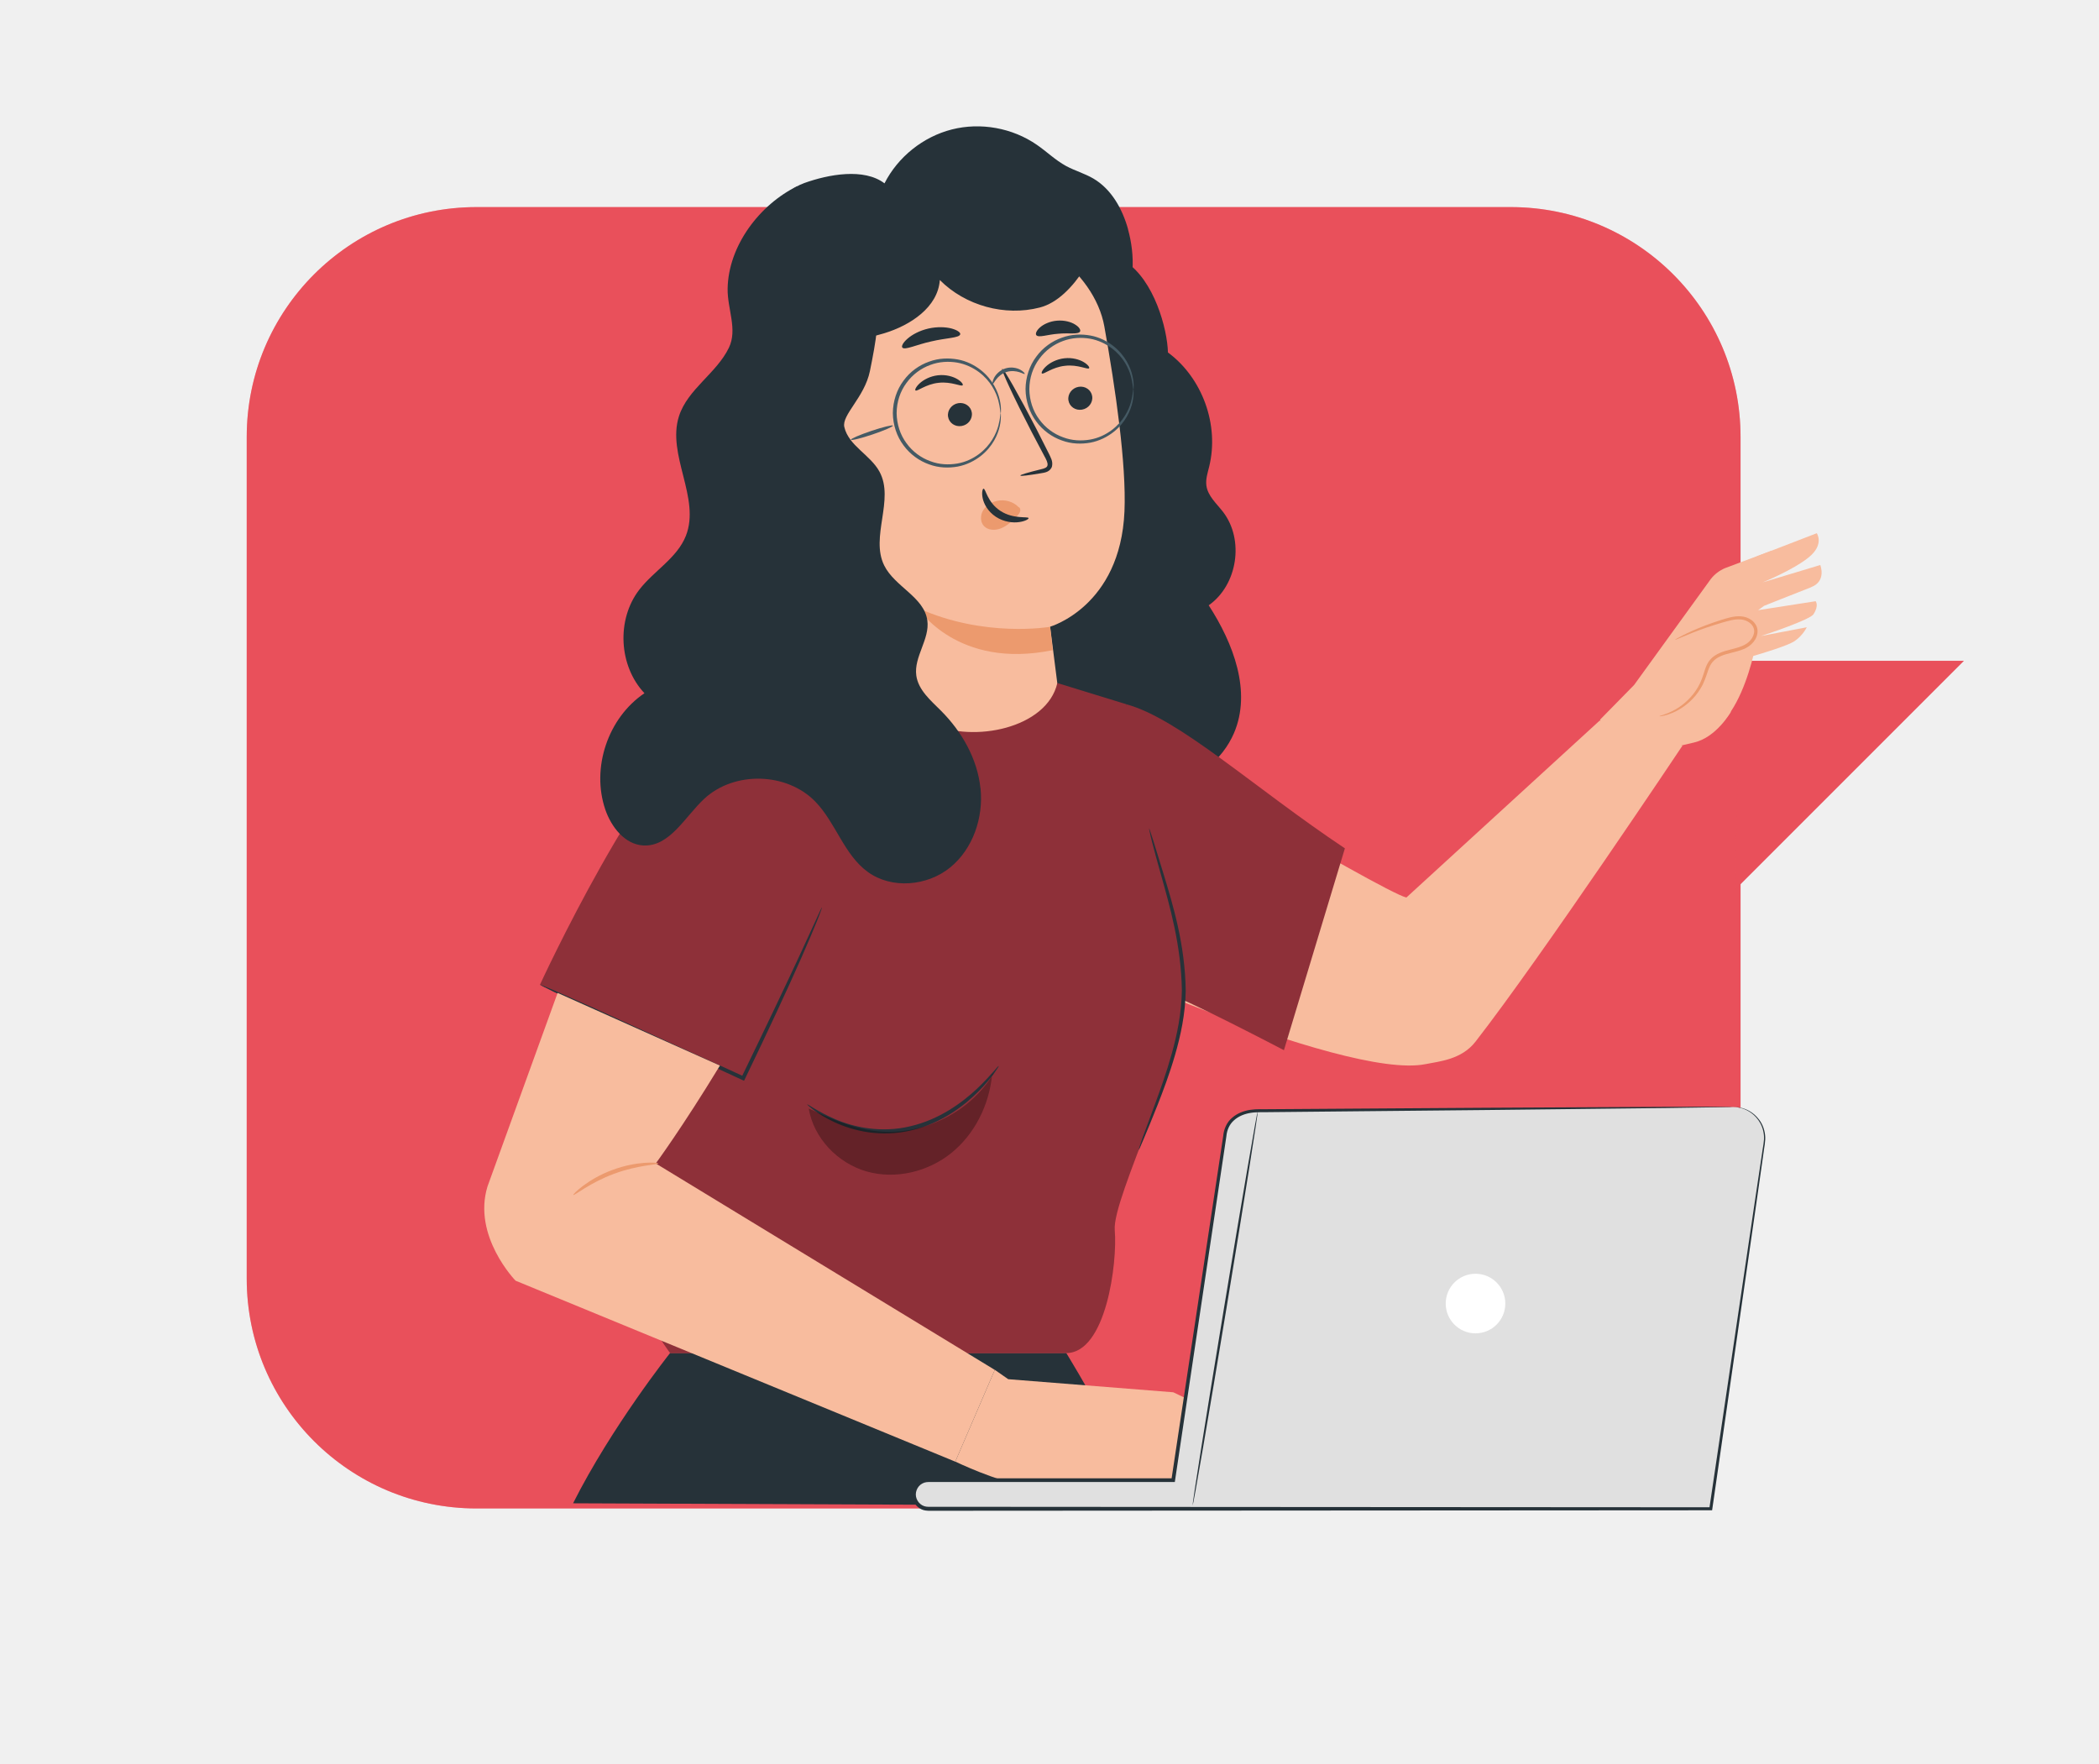
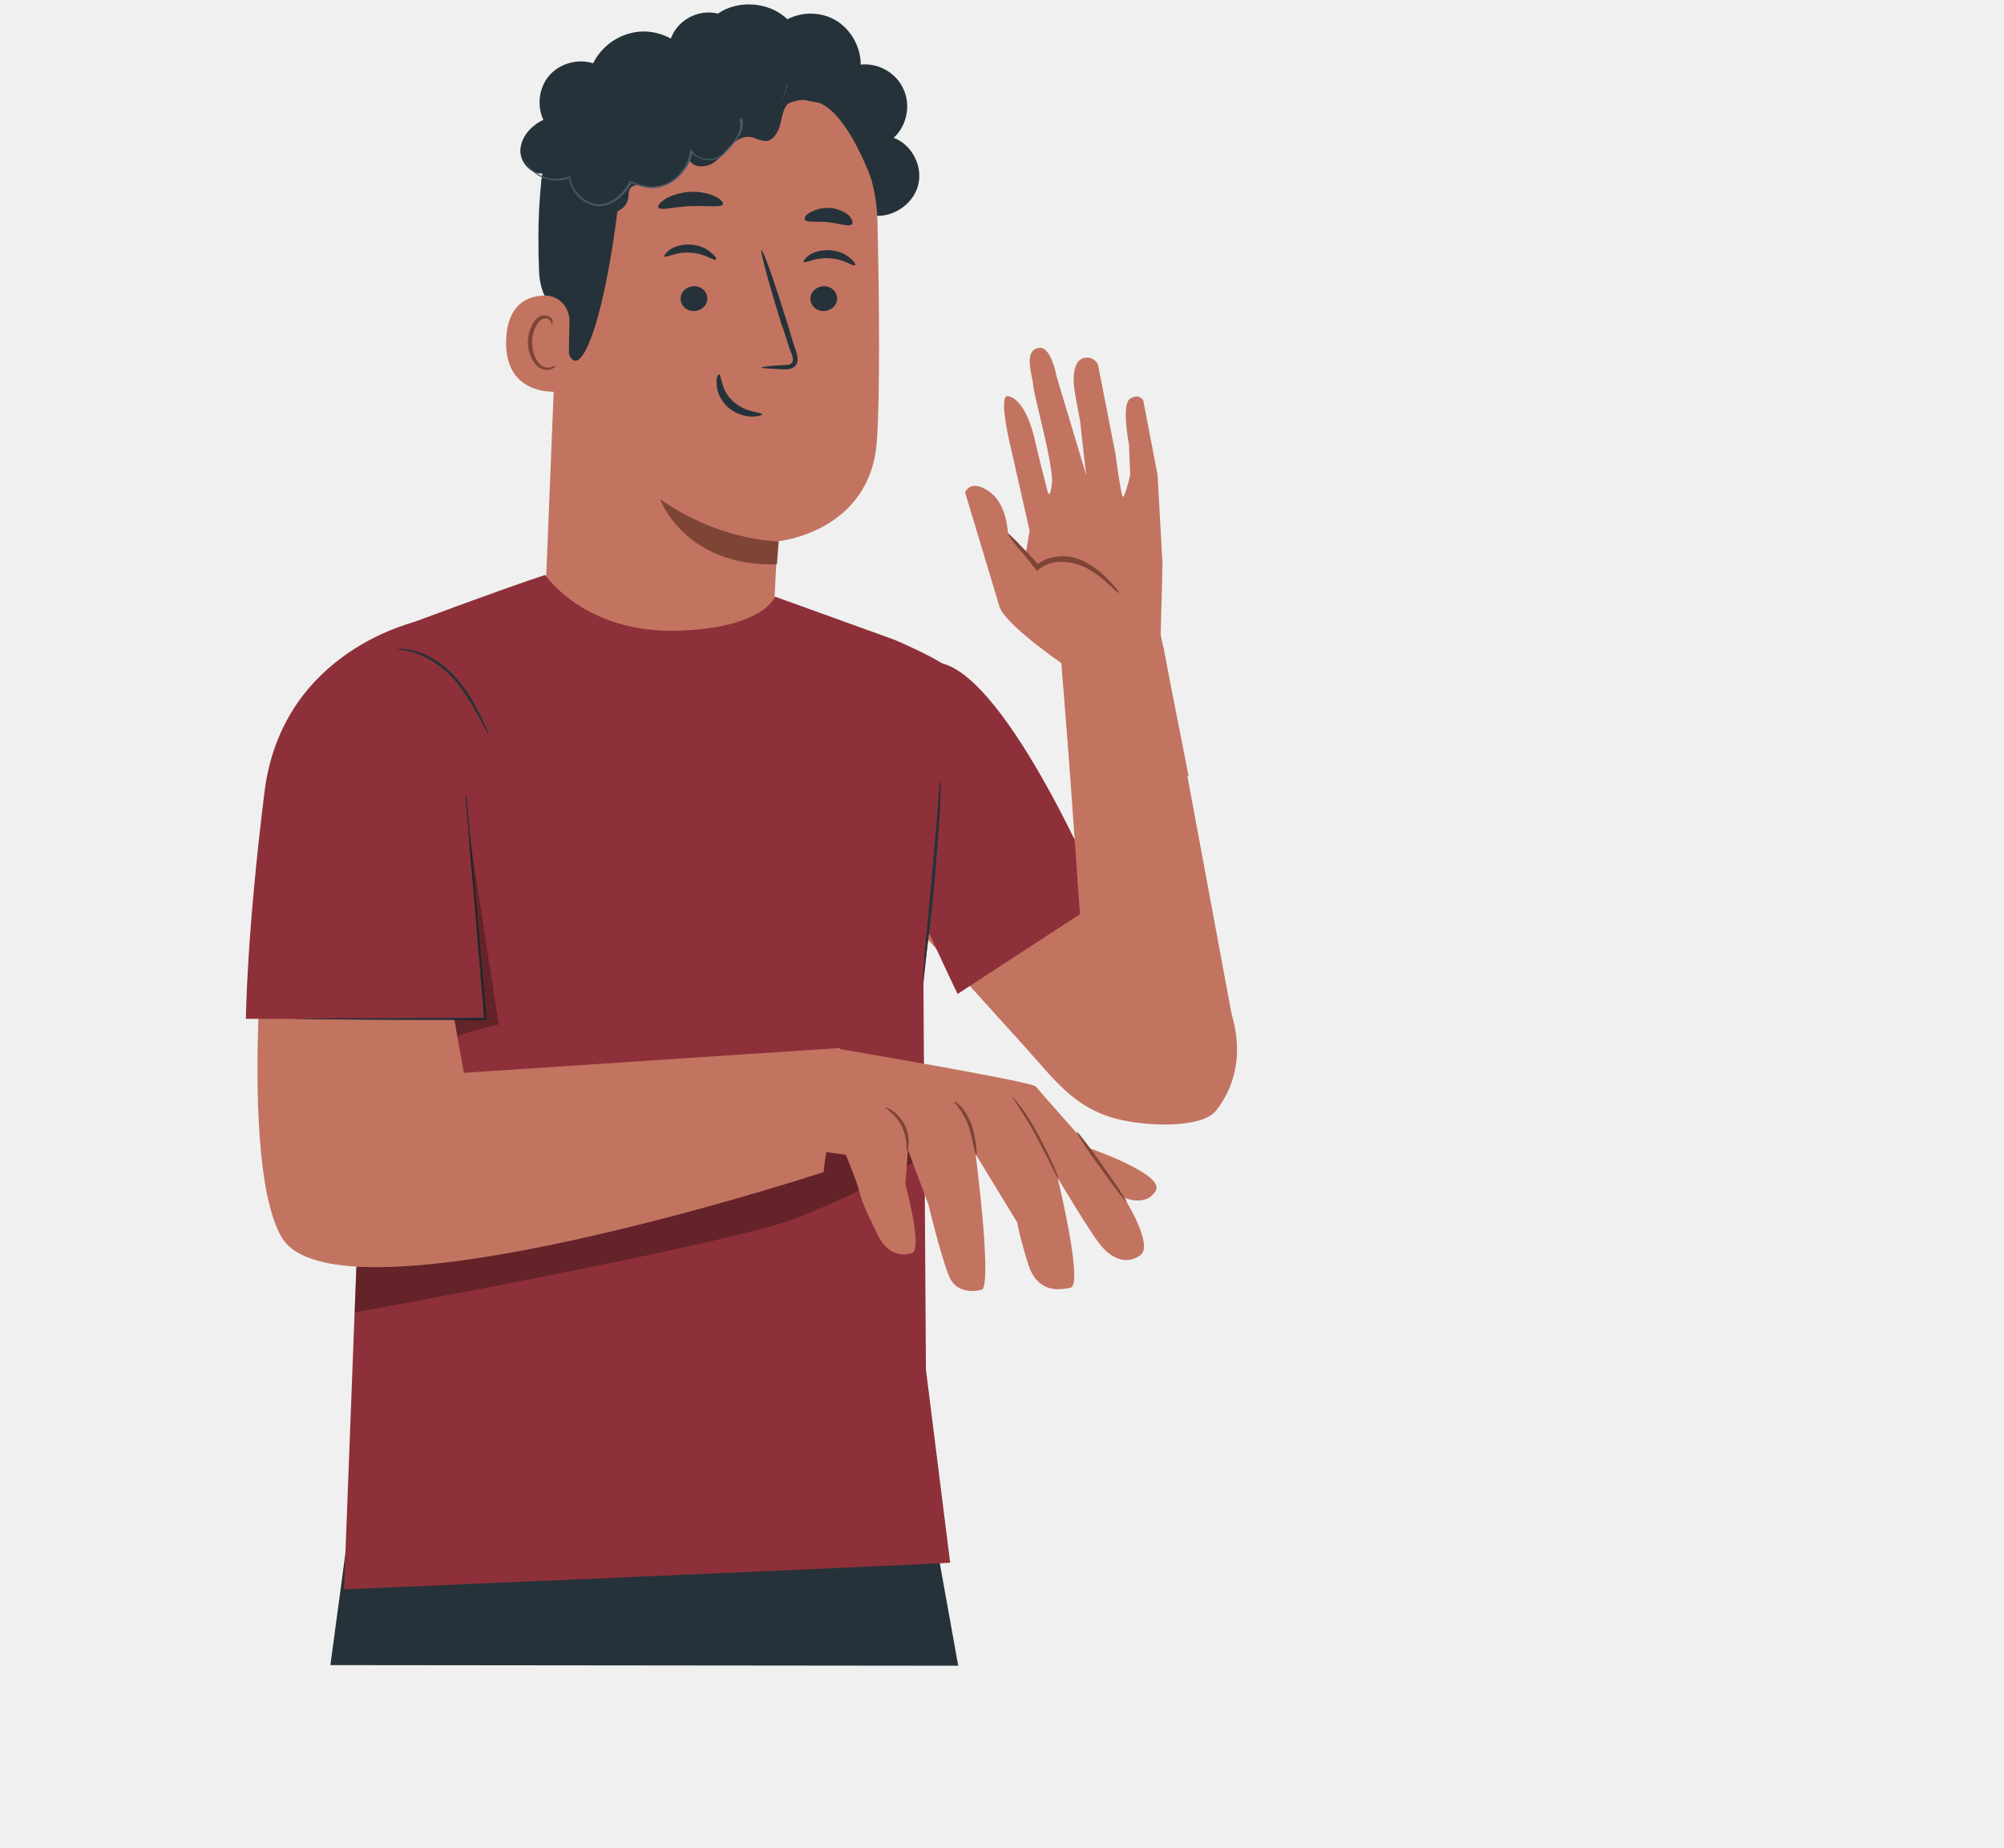
- <svg xmlns="http://www.w3.org/2000/svg" viewBox="0 0 354.33 297.64">
-   <defs>
-     <style>.c{fill:#f8bc9e;}.d{fill:#e9505b;}.e{fill:#fff;}.f{fill:#ec9a6e;}.g{fill:#8e3039;}.h{fill:#e0e0e0;}.i{fill:#455a64;}.j{fill:#263239;}.k{opacity:.3;}.l{opacity:.4;}</style>
-   </defs>
-   <g id="a">
+ <svg xmlns="http://www.w3.org/2000/svg" version="1.1" x="0px" y="0px" viewBox="0 0 322.7 297.6" style="enable-background:new 0 0 322.7 297.6;" xml:space="preserve">
+   <style type="text/css">
+ 	.st0{fill:#834F45;}
+ 	.st1{fill:#263239;}
+ 	.st2{fill:#F8BC9E;}
+ 	.st3{fill:#EC9A6E;}
+ 	.st4{fill:#455A64;}
+ 	.st5{fill:#F5F4F5;}
+ 	.st6{fill:#E0E0E0;}
+ 	.st7{fill:none;stroke:#444C52;stroke-miterlimit:10;}
+ 	.st8{fill:#E9505B;}
+ 	.st9{opacity:0.4;}
+ 	.st10{fill:#010202;}
+ 	.st11{fill:#FBFBFB;}
+ 	.st12{opacity:0.3;}
+ 	.st13{fill:#EE7160;}
+ 	.st14{fill:#8E3039;}
+ 	.st15{fill:#EBEBEB;}
+ 	.st16{fill:#C27461;}
+ 	.st17{fill:#7E4436;}
+ 	.st18{opacity:0.3;fill:#8E3039;}
+ 	.st19{opacity:0.3;fill:#010202;}
+ 	.st20{fill:#5B342F;}
+ 	.st21{fill:#A56A5F;}
+ 	.st22{fill:#83544C;}
+ 	.st23{fill:#FFFFFF;}
+ </style>
+   <g id="Ebene_1">
    <g>
-       <rect class="d" x="41.65" y="34.96" width="252.17" height="219.68" rx="38.79" ry="38.79" />
-       <g class="l">
-         <rect class="d" x="41.65" y="34.96" width="252.17" height="219.68" rx="38.79" ry="38.79" />
-       </g>
-       <g>
-         <polygon class="d" points="293.75 111.55 331.52 111.55 292.9 150.17 293.75 111.55" />
-         <g class="l">
-           <polygon class="d" points="293.75 111.55 331.52 111.55 292.9 150.17 293.75 111.55" />
-         </g>
-       </g>
-     </g>
-     <path class="c" d="M199.67,128.44s6.52,2.08,10.49,9.12c3.94,6.98,2.89,10.42,1.86,14.55-1.03,4.12-2.85,12.31-2.95,11.78-.1-.53-9.4-35.45-9.4-35.45Z" />
-     <g>
-       <path class="j" d="M190.43,38.71c-.95-3.43-2.81-6.79-5.88-8.58-1.46-.85-3.11-1.31-4.59-2.11-1.79-.97-3.26-2.43-4.94-3.58-4.12-2.85-9.48-3.82-14.33-2.59-4.85,1.23-9.11,4.63-11.38,9.1-3.46-2.63-9.45-1.52-13.54-.05-4.09,1.47-7.51,6.34-8.49,10.58l19.18,5.8c3.84,4.19,8.1,8.08,13.1,10.79,5,2.71,10.8,4.17,16.42,3.32,5.62-.85,10.98-4.21,13.52-9.3,2.04-4.09,2.14-8.97,.92-13.37Z" />
-       <path class="j" d="M204.04,102.18c4.87-3.41,6.05-11.07,2.41-15.78-1.08-1.4-2.56-2.67-2.8-4.42-.15-1.08,.21-2.15,.47-3.21,1.73-7.03-1.14-14.97-6.96-19.27-.1-3.93-2.3-12.24-7.29-15.42l-22.66,3.18c1.03,23.87,.96,47.78-.21,71.64-.18,3.66-.31,7.59,1.69,10.66,2.84,4.35,8.75,5.25,13.94,5.39,4.96,.13,10.03-.09,14.71-1.73,4.69-1.64,9-4.89,10.96-9.45,3.02-7.02-.1-15.18-4.26-21.59Z" />
-       <path class="c" d="M134.92,53.91l-.69-5.08,29.91-9.33c9.31-2.08,20.59,6.19,22.28,15.59,1.87,10.44,3.74,23.25,3.4,31.24-.69,16.06-12.55,19.46-12.55,19.46l1.21,9.52c1.23,9.64-5.59,18.44-15.22,19.67h0c-9.61,1.23-18.41-5.55-19.67-15.15l-8.68-65.91Z" />
-       <path class="j" d="M184.37,66.89c.16,1.06-.61,2.08-1.72,2.26-1.11,.19-2.13-.52-2.29-1.58-.16-1.06,.61-2.08,1.71-2.27,1.11-.19,2.14,.52,2.3,1.58Z" />
-       <path class="j" d="M183.85,62.16c-.22,.29-1.88-.67-4.06-.41-2.18,.22-3.65,1.53-3.91,1.29-.13-.1,.07-.61,.71-1.2,.63-.58,1.74-1.21,3.09-1.36,1.36-.15,2.55,.22,3.27,.65,.73,.44,1.01,.89,.9,1.02Z" />
-       <path class="j" d="M164.05,69.65c.16,1.06-.61,2.08-1.72,2.26-1.11,.19-2.13-.52-2.29-1.58-.16-1.06,.61-2.08,1.71-2.27,1.11-.19,2.14,.52,2.3,1.58Z" />
-       <path class="j" d="M162.51,65.03c-.22,.29-1.89-.66-4.06-.41-2.18,.22-3.65,1.53-3.91,1.29-.13-.1,.07-.61,.71-1.2,.63-.58,1.74-1.21,3.09-1.36,1.36-.15,2.55,.22,3.27,.65,.73,.44,1.01,.89,.9,1.02Z" />
-       <path class="j" d="M172.26,80.26c-.02-.12,1.3-.51,3.46-1.04,.55-.12,1.06-.29,1.11-.68,.08-.42-.22-.99-.56-1.6-.68-1.29-1.39-2.63-2.13-4.04-2.98-5.76-5.2-10.53-4.96-10.64,.23-.12,2.83,4.46,5.81,10.22,.72,1.42,1.41,2.78,2.06,4.08,.28,.61,.73,1.28,.54,2.15-.1,.43-.48,.78-.82,.92-.34,.15-.66,.19-.93,.24-2.19,.37-3.56,.54-3.58,.42Z" />
-       <path class="f" d="M177.27,105.81s-11.07,1.93-22.31-3.17c0,0,6.6,10.43,22.75,7.11l-.44-3.93Z" />
-       <path class="f" d="M171.95,85.61c-.9-.94-2.34-1.36-3.68-1.05-.93,.21-1.83,.78-2.32,1.61-.49,.83-.48,1.94,.13,2.61,.68,.76,1.93,.81,2.94,.39,1.01-.41,1.82-1.2,2.59-1.98,.21-.22,.43-.44,.55-.72,.12-.27,.11-.62-.1-.81" />
-       <path class="j" d="M166.03,82.5c.35-.06,.63,2.3,2.84,3.74,2.21,1.45,4.7,.9,4.76,1.22,.05,.14-.51,.52-1.57,.67-1.04,.16-2.6,0-3.95-.89-1.35-.89-2.04-2.2-2.23-3.16-.2-.98,0-1.59,.16-1.6Z" />
-       <path class="j" d="M162.09,56.44c-.15,.62-2.35,.59-4.87,1.19-2.53,.55-4.5,1.54-4.9,1.04-.18-.24,.11-.83,.88-1.5,.76-.67,2.01-1.36,3.53-1.71,1.51-.34,2.95-.26,3.92,0,.98,.27,1.51,.68,1.45,.97Z" />
-       <path class="j" d="M182.33,55.96c-.33,.54-1.88,.2-3.69,.38-1.81,.12-3.29,.72-3.7,.24-.18-.23,0-.76,.61-1.3,.6-.54,1.66-1.05,2.9-1.15,1.24-.1,2.37,.22,3.05,.66,.7,.43,.96,.92,.82,1.18Z" />
-       <path class="j" d="M138.31,38.07c-3.1,1.02-6.6,9.48-5.69,12.61s3.83,5.41,6.99,6.21c3.16,.8,6.52,.32,9.65-.63,4.41-1.34,9.07-4.38,9.39-8.99,4.3,4.33,10.97,6.17,16.88,4.64,5.91-1.53,10.3-10.57,11.96-16.45l-49.17,2.61Z" />
-       <path class="i" d="M168.92,69.74c-.07,0-.04-.8-.4-2.15-.36-1.33-1.26-3.28-3.27-4.78-.99-.73-2.24-1.35-3.67-1.6-1.42-.24-3.03-.18-4.55,.4-1.52,.55-2.97,1.59-4,3.02-1.06,1.41-1.66,3.23-1.67,5.1,.02,1.87,.61,3.69,1.67,5.1,1.03,1.43,2.48,2.47,4.01,3.02,1.52,.59,3.13,.64,4.55,.4,1.43-.24,2.68-.86,3.67-1.6,2-1.5,2.91-3.45,3.27-4.78,.36-1.36,.33-2.16,.4-2.15,.02,0,.03,.2,.03,.57,0,.38-.04,.94-.19,1.64-.3,1.38-1.16,3.45-3.24,5.07-1.03,.79-2.33,1.47-3.85,1.76-1.51,.27-3.21,.24-4.84-.37-1.63-.57-3.19-1.67-4.31-3.2-1.14-1.51-1.79-3.46-1.81-5.47,.02-2.01,.67-3.96,1.81-5.47,1.11-1.53,2.67-2.63,4.31-3.2,1.63-.61,3.34-.64,4.84-.37,1.52,.28,2.82,.96,3.85,1.76,2.07,1.62,2.94,3.69,3.24,5.07,.16,.7,.2,1.26,.2,1.64,0,.38-.01,.57-.03,.57Z" />
-       <path class="i" d="M191.32,65.7c-.07,0-.04-.8-.4-2.15-.36-1.33-1.26-3.28-3.27-4.78-.99-.73-2.24-1.35-3.67-1.6-1.42-.24-3.03-.18-4.55,.4-1.52,.55-2.97,1.59-4,3.02-1.06,1.41-1.66,3.23-1.67,5.1,.02,1.87,.61,3.69,1.67,5.1,1.03,1.43,2.48,2.47,4.01,3.02,1.52,.59,3.13,.64,4.55,.4,1.43-.24,2.68-.86,3.67-1.6,2-1.5,2.91-3.45,3.27-4.78,.36-1.36,.33-2.16,.4-2.15,.02,0,.03,.2,.03,.57,0,.38-.04,.94-.19,1.64-.3,1.38-1.16,3.45-3.24,5.07-1.03,.79-2.33,1.47-3.85,1.76-1.51,.27-3.21,.24-4.84-.37-1.63-.57-3.19-1.67-4.31-3.2-1.14-1.51-1.79-3.46-1.81-5.47,.02-2.01,.67-3.96,1.81-5.47,1.11-1.53,2.67-2.63,4.31-3.2,1.63-.61,3.34-.64,4.84-.37,1.52,.28,2.82,.96,3.85,1.76,2.07,1.62,2.94,3.69,3.24,5.07,.16,.7,.2,1.26,.2,1.64,0,.38-.01,.57-.03,.57Z" />
-       <path class="i" d="M167.59,64.81c-.08-.02-.09-.43,.21-1.01,.29-.57,.95-1.3,1.93-1.61,.99-.31,1.94-.08,2.5,.22,.58,.31,.8,.66,.75,.71-.06,.07-.38-.13-.92-.3-.54-.17-1.34-.28-2.14-.03-.8,.25-1.4,.79-1.74,1.24-.35,.45-.5,.8-.59,.77Z" />
-       <path class="i" d="M150.73,71.85c.06,.16-1.48,.83-3.44,1.49-1.96,.66-3.6,1.06-3.64,.89-.05-.17,1.49-.83,3.44-1.49,1.95-.65,3.58-1.05,3.64-.89Z" />
-     </g>
-     <g>
-       <path class="c" d="M305.75,99.11c2.62-1.01,1.53-3.73,1.53-3.73l-9.72,2.93s5.16-2.09,7.8-4.25c2.64-2.16,1.33-4.05,1.33-4.05l-10.02,3.87-5.66,3.34-14.18,21.65s11.08,5.42,13.04,3.86c3.45-2.75,5.33-8.88,6.1-12,1.39-.4,5.77-1.71,6.95-2.49,1.41-.94,2.08-2.35,2.08-2.35l-7.72,1.47c1.12-.33,8.28-2.78,8.84-3.65,1-1.54,.37-2.22,.37-2.22l-9.7,1.51,1-.73s5.43-2.16,7.95-3.14Z" />
-       <path class="c" d="M270.04,121.64l-32.63,29.87c-4.05-.93-53.73-30.63-53.73-30.63l-7.85,38.21s50.85,23.38,64.84,20.54c2.28-.46,6.04-.75,8.4-3.78,11.19-14.38,34.94-49.97,34.94-49.97l-13.96-4.24Z" />
-       <path class="c" d="M292.21,120.15l-5.89-2.84,4.25-7.71,3.33-7.05,5.17-9.6-7.88,2.96c-.93,.4-1.75,1.02-2.38,1.82l-12.96,17.9-5.75,5.86,5.55,14.92,6.52-10.18,3.81-.89c3.81-.89,6.22-5.19,6.22-5.19Z" />
-       <g>
-         <path class="c" d="M282.74,108.02c2.71-1.36,5.54-2.46,8.45-3.3,.95-.27,1.94-.52,2.92-.38,.98,.14,1.95,.77,2.21,1.72,.3,1.08-.41,2.23-1.35,2.85-.94,.61-2.08,.83-3.17,1.11-1.09,.28-2.21,.69-2.94,1.55-.68,.81-.9,1.9-1.25,2.9-1.16,3.25-4.12,5.78-7.51,6.44" />
-         <path class="f" d="M280.11,120.91c-.01-.05,.52-.16,1.42-.52,.89-.36,2.16-1.01,3.39-2.21,.61-.6,1.22-1.32,1.72-2.2,.52-.87,.84-1.87,1.19-3,.19-.55,.44-1.15,.88-1.64,.43-.5,1-.86,1.61-1.12,1.21-.53,2.54-.66,3.72-1.15,.59-.24,1.11-.57,1.49-1.04,.38-.45,.61-1.02,.59-1.56-.06-1.12-1.24-1.84-2.27-1.9-1.09-.09-2.14,.26-3.12,.53-.98,.29-1.89,.58-2.71,.86-1.64,.57-2.95,1.11-3.85,1.49-.9,.38-1.4,.59-1.41,.56-.02-.03,.45-.32,1.32-.76,.87-.44,2.16-1.04,3.8-1.67,.82-.31,1.73-.63,2.71-.94,.98-.29,2.06-.68,3.3-.6,.62,.04,1.25,.25,1.79,.64,.53,.39,.97,1.03,1.01,1.76,.06,1.48-1.14,2.68-2.42,3.16-1.3,.53-2.61,.65-3.72,1.13-.55,.23-1.05,.55-1.41,.97-.37,.41-.6,.93-.79,1.46-.35,1.07-.72,2.17-1.28,3.06-.54,.91-1.19,1.65-1.85,2.25-1.32,1.21-2.66,1.82-3.59,2.13-.47,.15-.84,.24-1.1,.28-.26,.04-.39,.05-.4,.03Z" />
-       </g>
-     </g>
-     <path class="j" d="M179.99,228.4H113.12s-9.87,12.43-16.38,25.37l95.31,.39c1.87-3.07-12.06-25.77-12.06-25.77Z" />
-     <path class="g" d="M199.76,167.6c-2.26-29.94-9.69-48.74-9.69-48.74l-11.58-3.56h0c-1.75,7.65-14.22,10.18-21.32,6.83l-7.51-3.93c-24.11-3.62-22.86-1.62-28.43,1.73-4.84,2.91-4.4,24.63-4.4,24.63,0,0-12.02,56.58-11.36,65.66,.66,9.08,7.65,18.19,7.65,18.19h66.87c6.73,0,8.66-15.22,8.19-20.75-.47-5.52,12.33-30.21,11.59-40.05Z" />
-     <path class="j" d="M136.26,186.45s.36,.39,1.12,.95c.76,.56,1.92,1.3,3.46,2.02,1.53,.72,3.47,1.38,5.71,1.71,2.23,.31,4.76,.3,7.3-.32,5.13-1.19,8.99-4.22,11.35-6.59,1.19-1.2,2.05-2.27,2.61-3.03,.55-.77,.82-1.21,.78-1.24-.1-.08-1.31,1.62-3.74,3.91-2.41,2.24-6.22,5.11-11.17,6.26-4.94,1.2-9.63,.14-12.64-1.17-3.06-1.3-4.7-2.63-4.78-2.51Z" />
-     <g class="k">
-       <path d="M167.47,181.49c-.51,5.05-2.92,9.95-6.87,13.14-3.95,3.19-9.43,4.51-14.31,3.12-4.88-1.4-8.93-5.62-9.77-10.62,3.44,1.57,6.93,3.15,10.67,3.72,7.97,1.21,16.47-2.81,20.6-9.73-.18,.19-.36,.38-.54,.58" />
-     </g>
-     <path class="g" d="M91.14,166.22l33.7,15.8s13.74-30.39,14.92-34.54c1.18-4.15,4.89-10.73,1.09-19.39-3.8-8.66-13.98-11.85-19.62-8.15-12.61,8.26-30.08,46.29-30.08,46.29Z" />
-     <path class="g" d="M197.1,167.83c1.57,0,19.64,9.45,19.64,9.45l10.29-34.07c-15.36-10.24-27.97-21.93-36.96-24.34l4.73,28.16,2.31,20.81Z" />
-     <path class="j" d="M91.14,166.22s.24,.06,.67,.24c.49,.21,1.11,.47,1.87,.79,1.69,.75,4,1.77,6.81,3.02,5.8,2.64,13.67,6.23,22.37,10.2,.93,.43,1.86,.86,2.73,1.26l-.43,.15c3.89-8.01,7.3-15.18,9.71-20.36,1.17-2.53,2.12-4.6,2.82-6.12,.31-.67,.56-1.22,.76-1.66,.18-.38,.28-.57,.3-.56,.02,0-.04,.22-.19,.61-.14,.39-.35,.97-.65,1.7-.59,1.47-1.49,3.59-2.64,6.21-2.31,5.23-5.65,12.43-9.53,20.46l-.14,.28-.29-.13c-.87-.4-1.79-.83-2.73-1.26-8.67-4.03-16.51-7.68-22.29-10.37-2.78-1.33-5.05-2.41-6.72-3.21-.74-.37-1.34-.66-1.81-.9-.41-.21-.62-.33-.61-.35Z" />
-     <path class="j" d="M194,139.85s.28,.74,.7,2.1c.45,1.46,1.05,3.4,1.77,5.75,1.46,4.84,3.59,11.67,3.69,19.54-.06,3.93-.86,7.6-1.8,10.84-.94,3.25-2.02,6.08-2.95,8.45-.93,2.37-1.73,4.26-2.28,5.58-.55,1.31-.86,2.03-.91,2.02-.02,0,.03-.2,.14-.56,.15-.42,.32-.94,.53-1.55,.53-1.43,1.23-3.34,2.09-5.65,.87-2.38,1.91-5.23,2.81-8.45,.9-3.22,1.66-6.84,1.72-10.69-.1-7.72-2.13-14.53-3.48-19.4-.69-2.45-1.24-4.43-1.58-5.81-.18-.69-.29-1.23-.37-1.6-.08-.37-.11-.56-.09-.57Z" />
-     <path class="j" d="M165.51,133.06c-.52-4.96-3.13-9.54-6.65-13.07-1.75-1.75-3.84-3.5-4.18-5.95-.44-3.17,2.31-6.15,1.86-9.32-.56-3.96-5.51-5.68-7.28-9.27-2.38-4.82,1.77-11.09-.79-15.82-1.54-2.85-5.21-4.38-5.94-7.54-.48-2.04,3.41-5.02,4.32-9.45,2.03-9.96,3.07-17.67-6.61-23.47l-5.65-7.74c-6.33,3.09-11.65,10.04-11.76,17.31-.05,3.43,1.71,6.88,.21,9.97-2.09,4.32-6.95,6.97-8.42,11.54-2.1,6.53,3.68,13.83,1.16,20.21-1.49,3.76-5.42,5.91-7.88,9.11-3.86,5.03-3.46,12.84,.89,17.45-6.16,4.15-9.01,12.61-6.61,19.64,1.01,2.95,3.29,5.88,6.4,6.06,4.46,.25,7.01-4.8,10.28-7.86,5.08-4.74,13.98-4.51,18.8,.49,3.44,3.56,4.82,8.93,8.83,11.84,4.03,2.93,10.02,2.4,13.89-.74,3.87-3.14,5.66-8.44,5.14-13.4Z" />
-     <g>
-       <path class="c" d="M121.53,179.88c-6.38,10.49-10.83,16.52-10.83,16.52l57.23,34.85-6.67,15.49-74.23-30.55s-7.32-7.53-4.73-15.92l11.83-32.66,27.4,12.27Z" />
-       <path class="f" d="M96.78,201.72c.13,.18,2.84-2.09,6.85-3.56,4-1.51,7.53-1.55,7.51-1.77,.03-.17-3.62-.45-7.76,1.11-4.15,1.52-6.74,4.12-6.6,4.22Z" />
-     </g>
-     <path class="c" d="M212.33,241.86l-14.27-6.83-27.86-2.21-2.27-1.58-6.67,15.49s7.3,3.49,11.13,3.8l23.42-.71,12.25,1.29,4.28-9.26Z" />
-     <g>
-       <g>
-         <path class="h" d="M292.63,186.88l-80.31,.65c-2.61,0-5.09,1.25-5.48,3.83l-8.78,58.53h-41.36c-1.33,0-2.41,1.08-2.41,2.41s1.08,2.41,2.41,2.41h132.11l9.03-61.77c.48-3.19-1.99-6.06-5.21-6.06Z" />
-         <path class="j" d="M292.63,186.88s.44-.06,1.27,.12c.8,.19,2.07,.68,3.07,2.03,.5,.66,.88,1.54,.99,2.56,.13,1.03-.17,2.12-.3,3.3-.34,2.37-.72,5.09-1.16,8.15-1.77,12.27-4.31,29.96-7.45,51.7l-.03,.21h-.21c-34.19,.02-79.11,.05-128.17,.08h-3.45c-.53,.02-1.27,0-1.83-.35-.57-.31-1.01-.84-1.24-1.45-.48-1.23,.09-2.73,1.25-3.34,.55-.33,1.28-.36,1.81-.34h1.7c4.52,0,9,0,13.42,0,8.84,0,17.45,0,25.75,0l-.31,.27c3.16-20.96,6.11-40.52,8.75-58.06,.09-1.11,.59-2.31,1.49-3.06,.87-.77,1.98-1.18,3.07-1.35,1.12-.17,2.18-.08,3.24-.11,1.06,0,2.11-.01,3.15-.02,4.17-.03,8.2-.06,12.09-.08,7.77-.05,14.96-.09,21.49-.14,13.04-.07,23.43-.12,30.59-.16,3.56,0,6.3-.01,8.18-.01,.92,0,1.62,0,2.11,0,.47,0,.72,.02,.72,.02,0,0-.24,.02-.72,.03-.49,.01-1.19,.02-2.11,.04-1.88,.03-4.63,.07-8.18,.12-7.16,.08-17.55,.2-30.59,.34-6.53,.06-13.71,.14-21.49,.21-3.89,.04-7.92,.08-12.09,.12-1.04,0-2.09,.02-3.15,.03-1.06,.04-2.14-.05-3.16,.12-1.02,.16-2.03,.55-2.8,1.24-.79,.69-1.21,1.65-1.31,2.74-2.62,17.55-5.54,37.1-8.66,58.07l-.04,.27h-.27c-8.3,0-16.91,0-25.75,0-4.42,0-8.9,0-13.42,0h-1.7c-.6-.02-1.05,0-1.5,.26-.88,.47-1.32,1.61-.95,2.55,.17,.46,.51,.87,.94,1.11,.45,.26,.9,.28,1.51,.26,1.15,0,2.3,0,3.45,0,49.06,.03,93.98,.06,128.17,.08l-.25,.21c3.22-21.73,5.84-39.4,7.66-51.67,.46-3.06,.87-5.78,1.22-8.14,.14-1.18,.45-2.27,.33-3.25-.1-.99-.46-1.85-.93-2.5-.95-1.33-2.18-1.84-2.97-2.05-.81-.2-1.25-.16-1.25-.19Z" />
-       </g>
-       <circle class="e" cx="249.08" cy="220.05" r="5.03" />
-       <path class="j" d="M201.32,254.17c.11,.02,2.67-14.89,5.71-33.28,3.04-18.41,5.41-33.34,5.3-33.36-.11-.02-2.67,14.88-5.71,33.29-3.04,18.4-5.41,33.33-5.3,33.35Z" />
+       <polygon class="st1" points="53.2,268.2 57.4,237 147.9,232.7 154.3,268.3   " />
+       <path class="st16" d="M138,138.7l27.2,30.1c4.5,5,7.7,9.5,14.2,11.3c4.5,1.3,14,1.8,16.4-1.2c3.3-4.1,5.3-11.1,0.7-19.9    c-3-5.8-29.4-29.3-29.4-29.3L138,138.7" />
+       <path class="st14" d="M146.9,143.8c0.2,1.5,7.3,16.3,7.3,16.3l23.3-15.2c0,0-15-35.7-26-38.1L146.9,143.8z" />
+       <g>
+         <g>
+           <g>
+             <g>
+               <g>
+                 <g>
+                   <g>
+                     <g>
+                       <g>
+                         <path class="st16" d="M186.9,102.2l0.3-11.3l-0.8-14.4l-2.3-12c0,0-0.6-1.2-2.1-0.3c-1.5,0.9-0.2,7.4-0.2,7.4l0.2,4.9             c0,0-0.9,3.8-1.2,3.5c-0.3-0.3-1.2-7-1.2-7l-2.8-14.3c0,0-0.7-1.5-2.4-1c-1,0.3-1.6,1.7-1.5,3.8c0.1,2.1,1,5.7,1.1,6.9             c0.1,1.2,0.9,8.1,0.9,8.1l-4.8-16c0,0-0.9-5.2-3.1-4.4c-2.2,0.7-0.7,4.5-0.6,6.1c0.1,1.6,3.2,12.5,3,15.5             c-0.3,3-0.7,1.5-0.7,1.5s-1.3-5-2.2-8.9c-1-3.9-2.5-6.2-4.2-6.5c-1.7-0.3,0.6,8.9,0.6,8.9l2.9,12.8l-0.7,4.1l-2.8-3.7             c0,0-0.1-4.8-3.1-6.8c-3-2-3.8,0.2-3.8,0.2l5.6,18.6c1.3,3,9.9,8.9,9.9,8.9l1.5,18.6l19-0.4L186.9,102.2z" />
+                       </g>
+                     </g>
+                   </g>
+                 </g>
+               </g>
+             </g>
+           </g>
+           <g>
+             <g>
+               <g>
+                 <g>
+                   <path class="st17" d="M180.2,95.5c-0.1,0.1-1-0.8-2.5-2.1c-1.5-1.3-3.9-3-7-2.9c-1.3,0-2.6,0.5-3.4,1.2L167,92l-0.3-0.4          c-1.2-1.6-2.5-3-3.3-4c-0.8-1-1.2-1.7-1.1-1.7c0.1,0,0.6,0.5,1.5,1.4c0.9,1,2.2,2.2,3.6,3.9l-0.6-0.1c1-0.9,2.4-1.4,3.9-1.5          c1.7-0.1,3.2,0.4,4.4,1.1c1.2,0.7,2.2,1.5,2.9,2.2C179.5,94.4,180.3,95.4,180.2,95.5z" />
+                 </g>
+               </g>
+             </g>
+           </g>
+         </g>
+         <polygon class="st16" points="175.3,167 171.2,109.1 187.3,104 199,167    " />
+       </g>
+       <g>
+         <g>
+           <g>
+             <g>
+               <path class="st1" d="M140.4,34.7c3.1,0.5,6.5-1.6,7.4-4.7c0.9-3.1-0.9-6.7-3.9-7.8c2.1-1.9,2.8-5.2,1.6-7.8        c-1.1-2.6-4-4.3-6.9-4c0-2.8-1.5-5.5-3.8-7c-2.4-1.5-5.5-1.6-8-0.3c-2.9-2.8-7.9-3.2-11.2-0.9c-2.7-0.7-5.7,0.6-7.1,3        c-1.4,2.4-1.1,5.6,0.8,7.7" />
+             </g>
+           </g>
+         </g>
+         <g>
+           <g>
+             <g>
+               <path class="st16" d="M141.2,71c0.5-7.1,0.4-21.9,0.1-35.3c-0.3-14.4-11.6-26.1-26-27l-1.4-0.1c-15.5,0-24.1,13.1-23.7,28.6        l-2.4,59.5l9.3,8.4c8.5,7.7,22,5.3,27.4-4.8l0,0l0.7-13.1C125.2,87.2,140.2,85.8,141.2,71z" />
+             </g>
+             <g>
+               <g>
+                 <g>
+                   <g>
+                     <g>
+                       <g>
+                         <path class="st17" d="M125.4,87.2c0,0-9.5,0-19.1-6.8c0,0,3.9,10.9,18.8,10.5L125.4,87.2z" />
+                       </g>
+                     </g>
+                   </g>
+                 </g>
+               </g>
+             </g>
+             <g>
+               <g>
+                 <g>
+                   <g>
+                     <g>
+                       <g>
+                         <g>
+                           <g>
+                             <g>
+                               <path class="st1" d="M134.8,48.1c0,1.1-1,2-2.2,2c-1.2,0-2.1-0.9-2.1-2c0-1.1,1-2,2.2-2                C133.9,46.1,134.8,47,134.8,48.1z" />
+                             </g>
+                           </g>
+                         </g>
+                       </g>
+                     </g>
+                   </g>
+                 </g>
+               </g>
+             </g>
+             <g>
+               <g>
+                 <g>
+                   <g>
+                     <g>
+                       <g>
+                         <g>
+                           <g>
+                             <g>
+                               <g>
+                                 <path class="st1" d="M137.7,42.7c-0.3,0.3-1.8-1-4.1-1.1c-2.3-0.2-4,0.9-4.2,0.6c-0.1-0.1,0.2-0.6,0.9-1.1                 c0.7-0.5,2-0.9,3.4-0.8c1.4,0.1,2.6,0.7,3.2,1.3C137.6,42.1,137.8,42.6,137.7,42.7z" />
+                               </g>
+                             </g>
+                           </g>
+                         </g>
+                       </g>
+                     </g>
+                   </g>
+                 </g>
+               </g>
+             </g>
+             <g>
+               <g>
+                 <g>
+                   <g>
+                     <g>
+                       <g>
+                         <g>
+                           <g>
+                             <g>
+                               <path class="st1" d="M113.9,48.1c0,1.1-1,2-2.2,2c-1.2,0-2.1-0.9-2.1-2c0-1.1,1-2,2.2-2C113,46.1,113.9,47,113.9,48.1                z" />
+                             </g>
+                           </g>
+                         </g>
+                       </g>
+                     </g>
+                   </g>
+                 </g>
+               </g>
+             </g>
+             <g>
+               <g>
+                 <g>
+                   <g>
+                     <g>
+                       <g>
+                         <g>
+                           <g>
+                             <g>
+                               <g>
+                                 <path class="st1" d="M115.3,41.8c-0.3,0.3-1.8-1-4.1-1.1c-2.3-0.2-4,0.9-4.2,0.6c-0.1-0.1,0.2-0.6,0.9-1.1                 c0.7-0.5,2-0.9,3.4-0.8c1.4,0.1,2.6,0.7,3.2,1.3C115.2,41.2,115.4,41.7,115.3,41.8z" />
+                               </g>
+                             </g>
+                           </g>
+                         </g>
+                       </g>
+                     </g>
+                   </g>
+                 </g>
+               </g>
+             </g>
+             <g>
+               <g>
+                 <g>
+                   <g>
+                     <g>
+                       <g>
+                         <g>
+                           <g>
+                             <g>
+                               <path class="st1" d="M122.6,59.2c0-0.1,1.4-0.3,3.7-0.4c0.6,0,1.1-0.1,1.3-0.5c0.2-0.4,0-1.1-0.3-1.7                c-0.5-1.4-0.9-2.9-1.5-4.5c-2-6.4-3.4-11.7-3.2-11.8c0.3-0.1,2.1,5.1,4.1,11.5c0.5,1.6,0.9,3.1,1.4,4.5                c0.2,0.7,0.5,1.4,0.2,2.3c-0.2,0.4-0.6,0.7-1,0.8c-0.4,0.1-0.7,0.1-1,0.1C124,59.4,122.6,59.3,122.6,59.2z" />
+                             </g>
+                           </g>
+                         </g>
+                       </g>
+                     </g>
+                   </g>
+                 </g>
+               </g>
+             </g>
+             <g>
+               <g>
+                 <g>
+                   <g>
+                     <g>
+                       <g>
+                         <g>
+                           <g>
+                             <g>
+                               <path class="st1" d="M115.8,60.3c0.4,0,0.2,2.5,2.2,4.3c2,1.9,4.7,1.8,4.7,2.1c0,0.2-0.6,0.4-1.7,0.4                c-1.1,0-2.7-0.5-3.9-1.6c-1.2-1.2-1.7-2.6-1.7-3.6C115.3,60.9,115.6,60.3,115.8,60.3z" />
+                             </g>
+                           </g>
+                         </g>
+                       </g>
+                     </g>
+                   </g>
+                 </g>
+               </g>
+             </g>
+             <g>
+               <g>
+                 <g>
+                   <g>
+                     <g>
+                       <path class="st1" d="M116.4,32.9c-0.3,0.6-2.5,0.2-5.2,0.3c-2.7,0.1-4.9,0.8-5.2,0.2c-0.1-0.3,0.3-0.8,1.2-1.4            c0.9-0.5,2.3-1,3.9-1.1c1.6-0.1,3.1,0.3,4,0.7C116.1,32.1,116.5,32.6,116.4,32.9z" />
+                     </g>
+                   </g>
+                 </g>
+               </g>
+             </g>
+             <g>
+               <g>
+                 <g>
+                   <g>
+                     <g>
+                       <path class="st1" d="M137.2,36.1c-0.4,0.5-2-0.1-3.8-0.3c-1.9-0.2-3.5,0.1-3.8-0.4c-0.1-0.3,0.1-0.8,0.9-1.2            c0.7-0.4,1.9-0.8,3.2-0.7c1.3,0.1,2.4,0.7,3,1.2C137.2,35.3,137.4,35.8,137.2,36.1z" />
+                     </g>
+                   </g>
+                 </g>
+               </g>
+             </g>
+             <g>
+               <g>
+                 <g>
+                   <g>
+                     <path class="st1" d="M140.3,28.8c0,0-3.4-9.5-7.7-11.9c-5.3-2.9-7.9,2.9-13,1.1c-5.1-1.7-10.1-4.6-15.6-0.9           c-6,4-3.5,7.2-4.2,13.8c-3,26.5-8.3,33.8-9,21.2c-0.1-1.4-3.8-2.7-4-8.5c-0.3-7.6,0-16.7,2-22c1.7-4.4,4.4-7.4,9.2-10.5           c7.6-5,17.6-4.5,24.3-3.4C129,8.6,141.6,17.2,140.3,28.8z" />
+                   </g>
+                 </g>
+               </g>
+             </g>
+             <g>
+               <g>
+                 <g>
+                   <g>
+                     <path class="st16" d="M91.7,51.7c0-2.3-1.8-4.2-4.1-4.1c-2.8,0.1-5.9,1.5-6.1,7.2c-0.3,10.1,10,8.3,10,8           C91.5,62.6,91.6,55.9,91.7,51.7z" />
+                   </g>
+                 </g>
+               </g>
+             </g>
+             <g>
+               <g>
+                 <g>
+                   <g>
+                     <path class="st17" d="M89.4,58.9c0,0-0.2,0.1-0.5,0.2c-0.3,0.1-0.8,0.2-1.3,0c-1.1-0.4-1.9-2.1-1.9-4           c0-0.9,0.2-1.8,0.6-2.5c0.3-0.7,0.8-1.2,1.4-1.3c0.5-0.1,0.9,0.2,1,0.5c0.1,0.3,0.1,0.5,0.1,0.5c0,0,0.2-0.2,0.2-0.6           c0-0.2-0.1-0.4-0.4-0.6c-0.2-0.2-0.6-0.3-1-0.3c-0.8,0-1.5,0.7-1.9,1.5c-0.4,0.8-0.7,1.8-0.7,2.8c0,2,1,4,2.5,4.4           c0.7,0.2,1.3,0,1.6-0.2C89.4,59.2,89.4,58.9,89.4,58.9z" />
+                   </g>
+                 </g>
+               </g>
+             </g>
+           </g>
+           <g>
+             <g>
+               <g>
+                 <path class="st1" d="M93.1,32.1c1.3,1,2.6,2,4.2,2.2c1.6,0.3,3.4-0.6,3.8-2.1c0.2-0.7,0-1.5,0.5-2c0.6-0.6,1.6-0.4,2.4-0.2         c2.9,0.5,6.1-1.4,7-4.2c0.7,1.2,2.4,1.2,3.6,0.6c1.2-0.7,2-1.8,2.9-2.8s2.2-1.8,3.6-1.5c0.7,0.2,1.4,0.6,2.2,0.6         c1.3,0,2.1-1.6,2.4-2.9c0.3-1.3,0.5-2.8,1.7-3.5c1.1-0.6,2.4-0.1,3.6,0.1c1.2,0.3,2.8,0.1,3.2-1.1c0.2-0.6,0-1.3-0.3-1.9         c-1.4-2.6-4.8-3.9-7.6-2.9c-0.8-3.4-3.8-6.2-7.2-6.8c-3.4-0.6-7.2,1.1-9,4.1c-2-2.1-5.1-3.1-7.9-2.6c-2.9,0.5-5.4,2.4-6.7,5         c-2.4-0.8-5.3,0-7,1.9c-1.7,1.9-2.1,4.9-1,7.2c-1.9,0.9-3.5,2.6-3.7,4.7c-0.2,2.1,1.8,4.3,3.8,3.9c-0.9,1.6-0.4,3.8,1.1,4.8         c1.5,1,3.8,0.6,4.9-0.9" />
+               </g>
+             </g>
+           </g>
+           <g>
+             <g>
+               <g>
+                 <g>
+                   <path class="st4" d="M126.8,13.4c0,0,0,0.1,0,0.2c0,0.1,0,0.3-0.1,0.5c-0.1,0.5-0.3,1.1-0.8,1.9c-0.5,0.8-1.3,1.6-2.4,2.3          c-1.1,0.7-2.6,1.1-4.2,0.9l0.2-0.2c0.3,0.9,0.1,1.9-0.4,2.8c-0.5,0.9-1.2,1.6-1.9,2.4c-0.4,0.4-0.7,0.8-1.2,1.1          c-0.5,0.3-1.1,0.5-1.6,0.5c-1.1,0.1-2.4-0.4-3.2-1.4l0.4-0.1c-0.4,2-1.6,3.9-3.5,5.1c-1,0.6-2.2,1-3.4,0.9          c-1.2-0.1-2.2-0.5-3.2-0.9l0.3-0.1c-0.6,1.2-1.5,2.2-2.6,3c-1,0.7-2.4,1.1-3.6,0.8c-2.4-0.6-3.8-2.7-4-4.6l0.2,0.1          c-1.2,0.6-2.5,0.6-3.5,0.3c-1-0.2-1.8-0.7-2.4-1.2c-0.6-0.5-0.9-1-1.1-1.3c-0.2-0.3-0.2-0.5-0.2-0.5c0.1,0,0.3,0.8,1.4,1.7          c0.6,0.4,1.3,0.9,2.3,1.1c1,0.2,2.2,0.2,3.3-0.3l0.2-0.1l0,0.2c0.2,1.8,1.6,3.7,3.8,4.3c1.1,0.3,2.3,0,3.3-0.7          c1-0.7,1.9-1.7,2.4-2.8l0.1-0.2l0.2,0.1c1,0.4,2,0.8,3.1,0.9c1.1,0.1,2.2-0.2,3.1-0.8c1.8-1.1,3-2.9,3.3-4.8l0.1-0.5          l0.3,0.4c0.7,0.9,1.8,1.3,2.8,1.2c0.5,0,1-0.2,1.5-0.4c0.4-0.3,0.8-0.7,1.1-1c0.7-0.7,1.4-1.5,1.8-2.3          c0.5-0.8,0.6-1.7,0.4-2.5l-0.1-0.2l0.3,0c1.5,0.2,3-0.2,4-0.8c1.1-0.6,1.9-1.4,2.4-2.1C126.7,14.5,126.7,13.4,126.8,13.4z" />
+                 </g>
+               </g>
+             </g>
+           </g>
+         </g>
+       </g>
+       <g>
+         <g>
+           <path class="st14" d="M148.7,158.5l1.1-10.8l3.7-39.5c-1.9-2-9.6-5.2-9.6-5.2l-19.1-6.9c0,0-1.8,5.2-16.2,5.5      c-14.7,0.2-20.8-9-20.8-9c-7.3,2.4-23.3,8.4-23.3,8.4L59,152.5l-0.3,17L55.4,256c0,0,96.2-4.1,97.6-4.3l-3.9-31.1L148.7,158.5z" />
+           <polygon class="st18" points="121.1,133.1 121.1,153.4 132.1,162.4 143.6,153.4 144.2,133.7     " />
+         </g>
+       </g>
+       <path class="st19" d="M57.4,204.2l-0.3,7.2c0,0,60.7-11,71.4-15.3c13.1-5.3,20.1-9.8,20.1-9.8l0.2-5.5L57.4,204.2z" />
+       <path class="st16" d="M61.6,105.4c0,0-13.7,2.2-16.5,19.6c-1.8,11.3-7.3,60.9,0.2,74.2c8.7,15.4,87.3-10.4,87.3-10.4l2.7-20    l-60.6,4l-7.6-42.1L61.6,105.4z" />
+       <path class="st14" d="M39.6,164.1H78L67.5,100c0,0-22,4.5-24.9,27.5C39.7,150.7,39.6,164.1,39.6,164.1z" />
+       <g>
+         <path class="st1" d="M44.5,164.1c0,0,0.1,0,0.2,0c0.1,0,0.3,0,0.5,0c0.5,0,1.1,0,1.9,0c1.7,0,4.2,0,7.2-0.1     c6.1,0,14.5,0,23.8-0.1l-0.2,0.2c0-0.5-0.1-1-0.1-1.6c-0.8-9.7-1.5-18.4-2.1-24.8c-0.2-3.1-0.4-5.7-0.6-7.5     c-0.1-0.9-0.1-1.5-0.1-2c0-0.2,0-0.4,0-0.5c0-0.1,0-0.2,0-0.2c0,0,0,0.1,0,0.2c0,0.1,0,0.3,0.1,0.5c0.1,0.5,0.1,1.2,0.2,2     c0.2,1.8,0.4,4.4,0.7,7.5c0.6,6.4,1.3,15.1,2.2,24.8c0,0.5,0.1,1.1,0.1,1.6l0,0.2l-0.2,0c-9.3,0-17.7,0-23.8-0.1     c-3,0-5.4,0-7.2-0.1c-0.8,0-1.5,0-1.9,0c-0.2,0-0.4,0-0.5,0C44.5,164.1,44.5,164.1,44.5,164.1z" />
+       </g>
+       <g>
+         <path class="st1" d="M151.5,125.2c0,0,0,0.5,0,1.3c0,0.8-0.1,2.1-0.1,3.6c-0.2,3-0.5,7.2-0.9,11.7c-0.4,4.6-0.9,8.7-1.3,11.7     c-0.2,1.5-0.3,2.7-0.5,3.5c-0.1,0.8-0.2,1.3-0.2,1.3c0,0,0-0.5,0.1-1.3c0.1-0.9,0.2-2.1,0.3-3.5c0.3-3.1,0.7-7.2,1.1-11.7     c0.4-4.6,0.8-8.7,1-11.7c0.1-1.4,0.2-2.6,0.3-3.6C151.5,125.6,151.5,125.2,151.5,125.2z" />
+       </g>
+       <g>
+         <path class="st1" d="M78.6,118.2c0,0-0.2-0.2-0.4-0.7c-0.3-0.5-0.6-1.2-1.1-2c-0.9-1.7-2.2-4-4.1-6.2c-1.9-2.1-4.3-3.5-6.1-4.1     c-1.8-0.6-3-0.5-3-0.6c0,0,0.3-0.1,0.8-0.1c0.5,0,1.3,0.1,2.3,0.4c1.9,0.5,4.3,1.9,6.3,4.1c2,2.2,3.2,4.6,4.1,6.3     c0.4,0.9,0.7,1.6,1,2.1C78.6,117.9,78.7,118.2,78.6,118.2z" />
+       </g>
+       <path class="st19" d="M73.7,167c-0.1-0.4,6.6-2,6.6-2l-4.9-31.8l2.7,30.9h-4.9L73.7,167z" />
+       <g>
+         <path class="st16" d="M134.8,168.9c0,0,31.3,5.3,32,6.1c0.7,0.9,8.8,10,8.8,10s12.1,4.2,10.5,6.8c-1.6,2.7-5.1,1.1-5.1,1.1     s4.9,7.7,2.6,9.3c-2.3,1.6-4.7,0.5-6.5-1.8c-1.8-2.3-6.8-10.7-6.8-10.7s4.2,17.2,2.1,17.7c-2.1,0.5-5.4,0.7-6.8-3.7     c-1.4-4.4-1.8-6.8-1.8-6.8l-6.7-11c0,0,2.6,20.1,1.1,21.8c0,0-4,1.3-5.4-2.2s-3.3-11.5-3.3-11.5l-3.3-8.8l-0.4,5.6     c0,0,2.8,10.3,1.1,11c-1.8,0.7-4,0-5.3-2.4c-1.2-2.4-2.6-5.1-3.2-7.4c-0.3-1.4-2.2-6-2.2-6l-6.7-0.9L134.8,168.9z" />
+         <g>
+           <path class="st17" d="M173.4,182.3c0.1-0.1,2,2.4,4.2,5.5c2.2,3.1,3.9,5.7,3.8,5.8c-0.1,0.1-2-2.4-4.2-5.5      C174.9,185,173.3,182.4,173.4,182.3z" />
+         </g>
+         <g>
+           <path class="st17" d="M162.9,176.5c0,0,0.6,0.6,1.5,1.8c0.8,1.1,1.9,2.8,2.9,4.7c1,1.9,1.9,3.7,2.4,4.9c0.6,1.3,0.8,2.1,0.8,2.1      c-0.1,0-0.5-0.8-1.1-2c-0.6-1.3-1.5-3-2.5-4.9c-1-1.9-2-3.5-2.8-4.7C163.4,177.3,162.9,176.6,162.9,176.5z" />
+         </g>
+         <g>
+           <path class="st17" d="M153.7,177.4c0,0,0.5,0.2,1.1,0.9c0.6,0.6,1.2,1.7,1.7,3c0.4,1.3,0.6,2.5,0.7,3.3c0.1,0.9,0.1,1.4,0,1.4      c-0.1,0-0.2-0.5-0.4-1.3c-0.2-0.8-0.4-2-0.8-3.2c-0.4-1.2-1-2.2-1.5-2.9C154,177.9,153.6,177.5,153.7,177.4z" />
+         </g>
+         <g>
+           <path class="st17" d="M142.6,178.4c0-0.1,0.5,0.1,1.1,0.5c0.6,0.4,1.4,1.2,2,2.3c0.5,1.1,0.7,2.2,0.6,3c0,0.8-0.2,1.2-0.3,1.2      c-0.1,0,0.2-1.9-0.8-4C144.2,179.4,142.5,178.5,142.6,178.4z" />
+         </g>
+       </g>
    </g>
  </g>
-   <g id="b" />
+   <g id="Ebene_2">
+ </g>
</svg>
